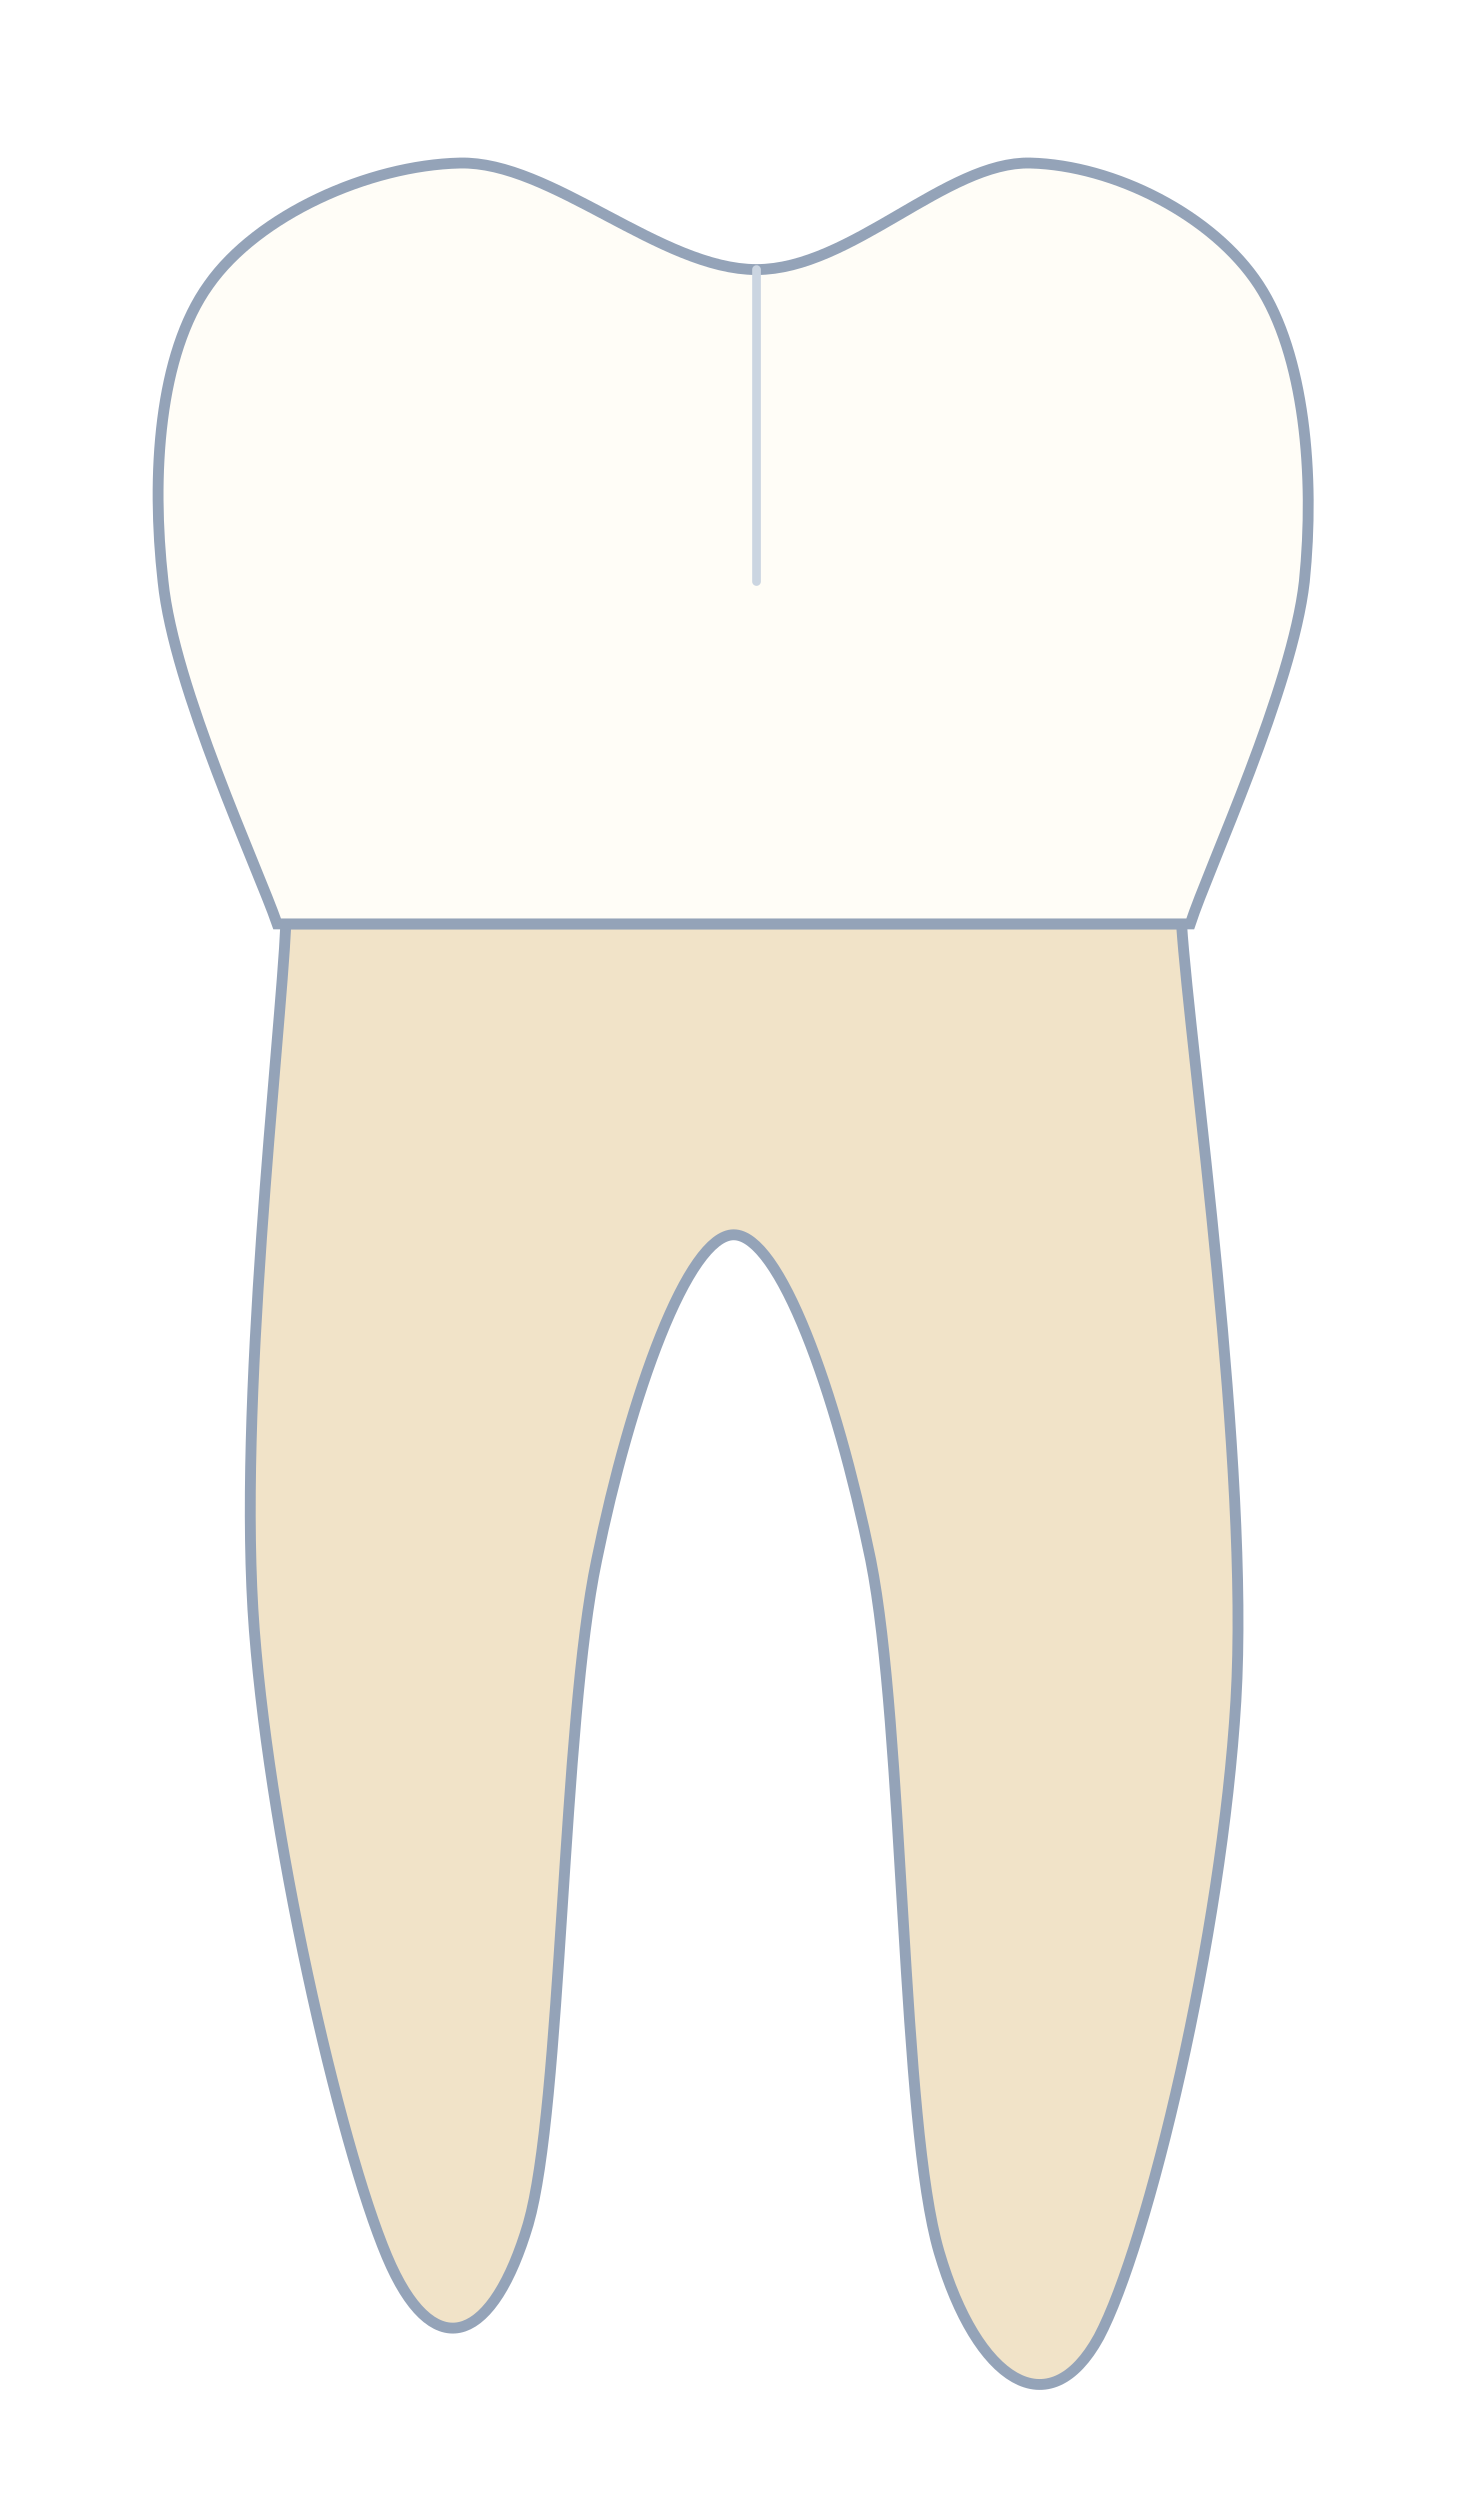
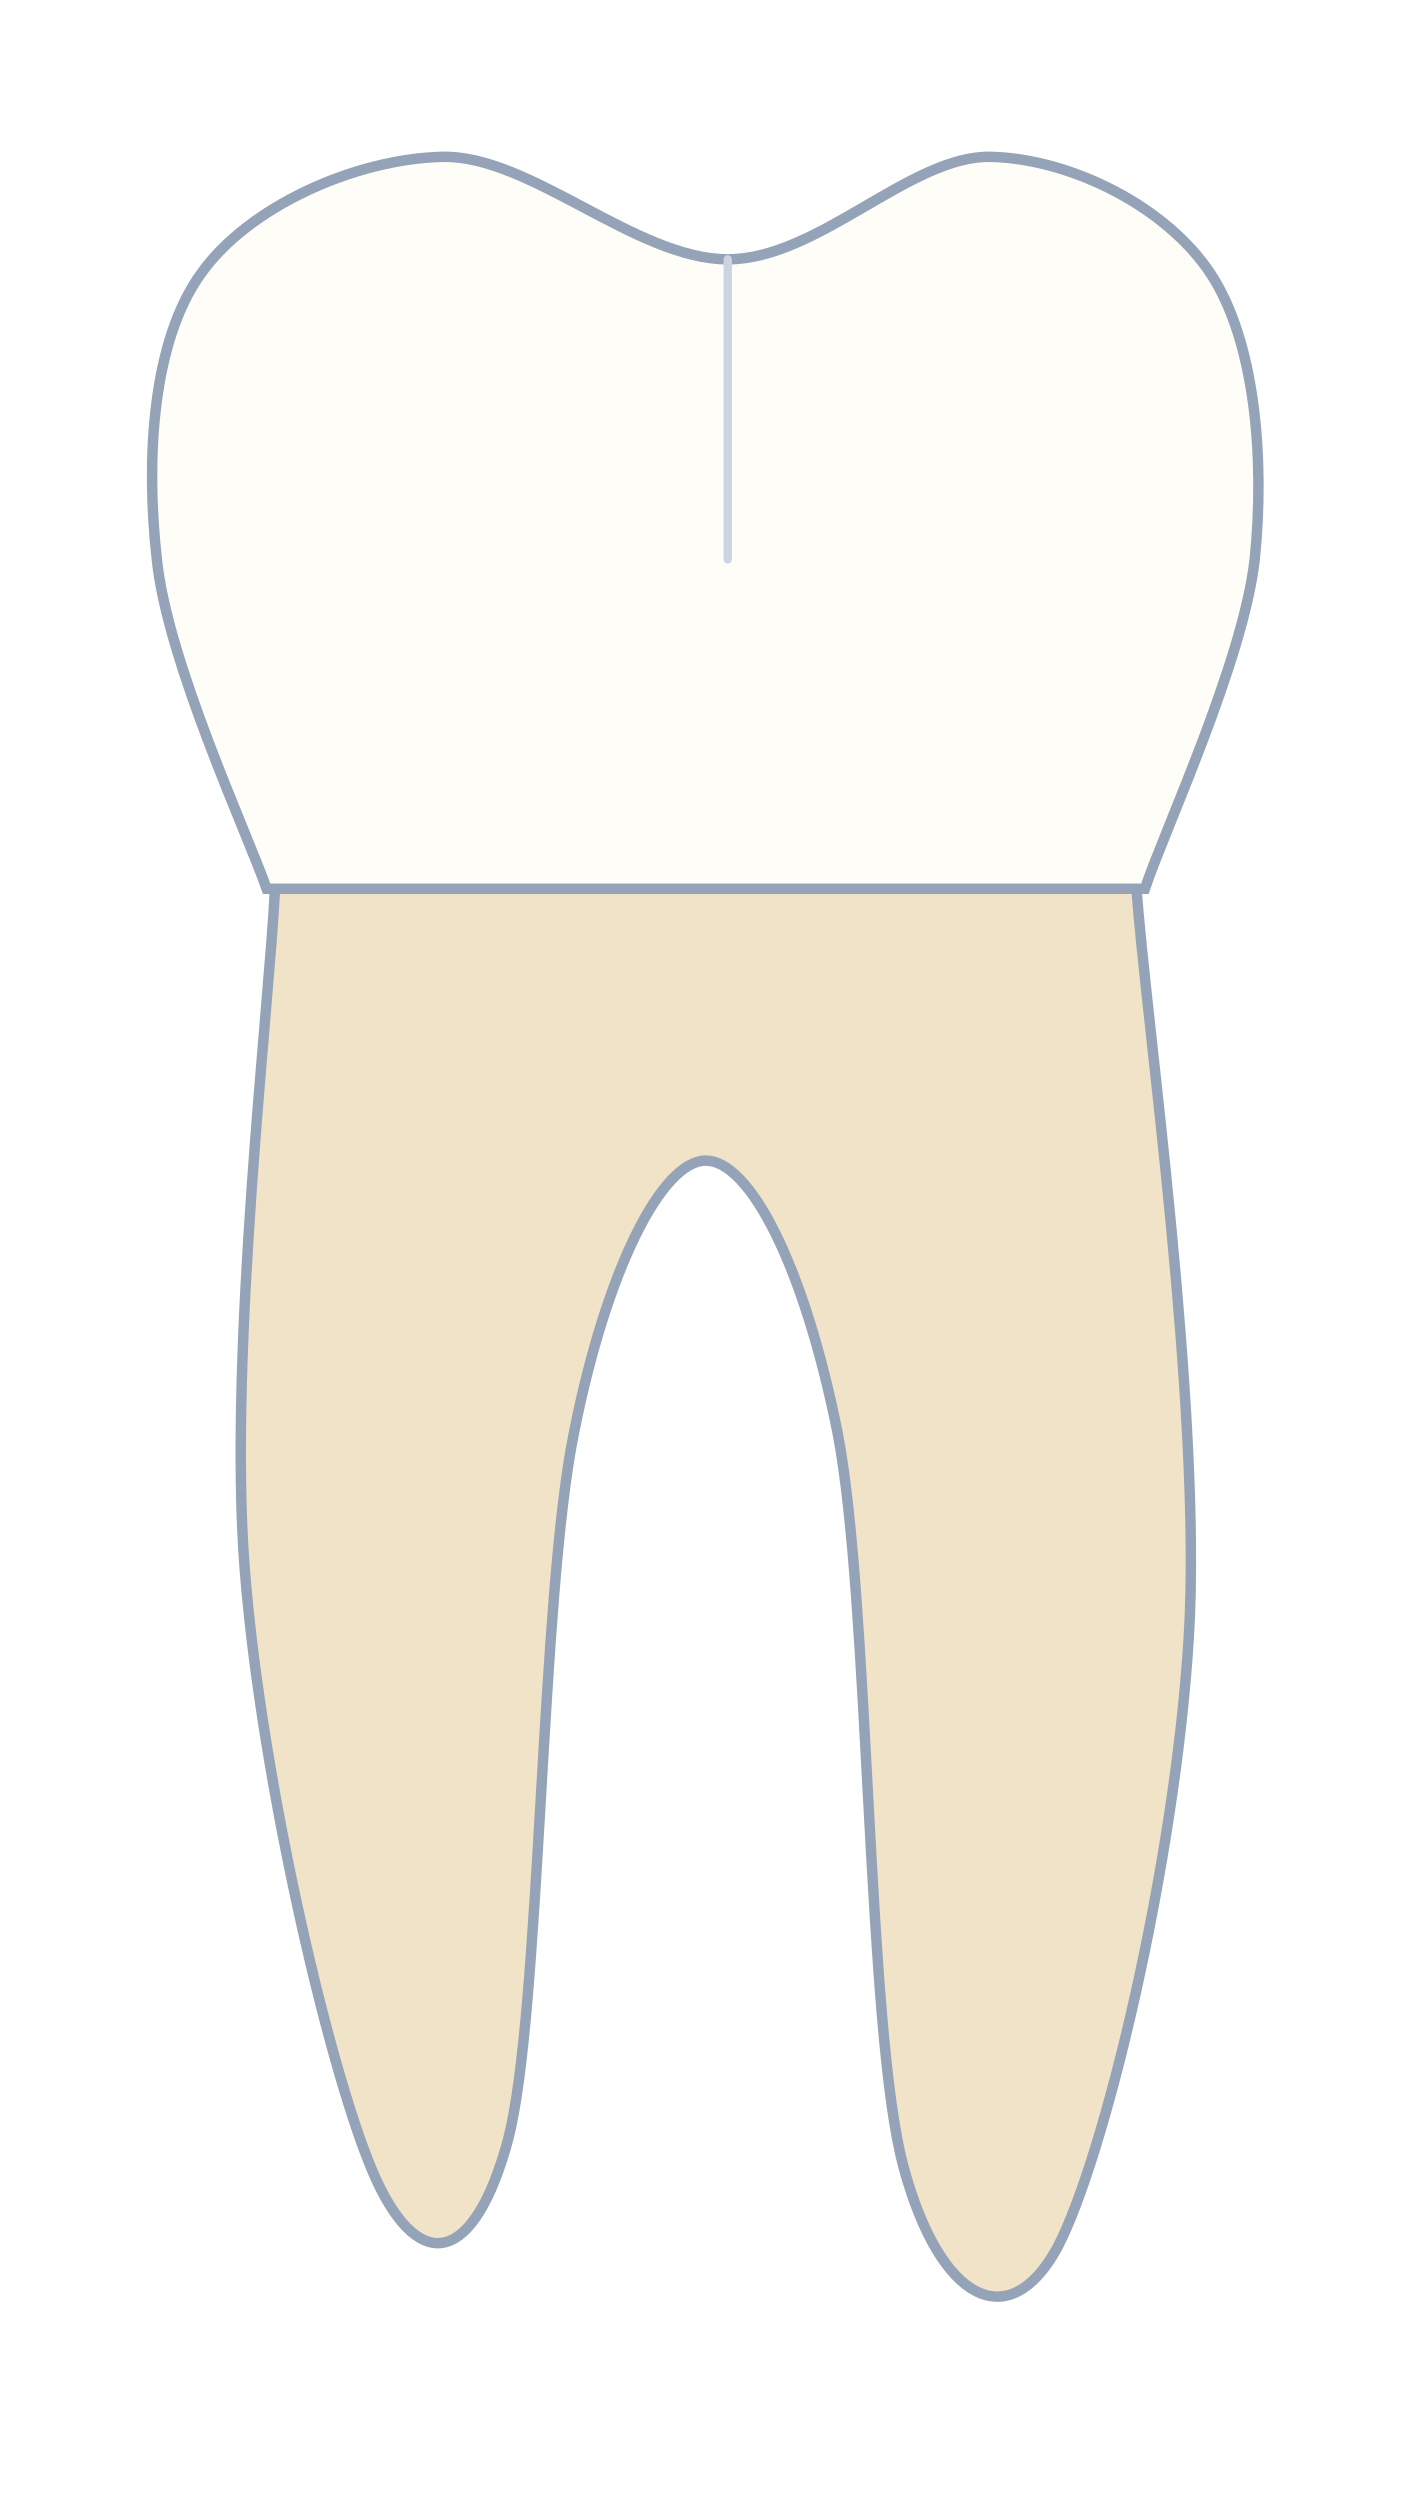
- <svg xmlns="http://www.w3.org/2000/svg" viewBox="0 0 162 276" width="162" height="276">
+ <svg xmlns="http://www.w3.org/2000/svg" viewBox="0 0 162 286.92" width="162" height="286.92">
  <g id="tooth-47" data-fdi="47">
    <g transform="matrix(-12 0 0 -12 81 102)">
-       <path d="M -4.12 0 C -4.2 -1.19 -4.75 -4.98 -4.62 -7.15 C -4.49 -9.32 -3.81 -12.15 -3.36 -13 C -2.9 -13.84 -2.24 -13.41 -1.89 -12.22 C -1.54 -11.03 -1.57 -7.41 -1.26 -5.85 C -0.94 -4.29 -0.42 -2.86 0 -2.86 C 0.42 -2.86 0.95 -4.33 1.26 -5.85 C 1.58 -7.37 1.58 -10.88 1.89 -11.96 C 2.21 -13.04 2.73 -13.26 3.15 -12.35 C 3.57 -11.44 4.25 -8.56 4.41 -6.5 C 4.57 -4.44 4.17 -1.08 4.12 0 Z" fill="#f1e3c8" stroke="#94a3b8" stroke-width="1.2" vector-effect="non-scaling-stroke" />
+       <path d="M -4.12 0 C -4.2 -1.19 -4.75 -4.98 -4.62 -7.15 C -4.49 -9.32 -3.81 -12.15 -3.36 -13 C -2.9 -13.84 -2.24 -13.52 -1.89 -12.22 C -1.54 -10.92 -1.57 -6.8 -1.26 -5.2 C -0.94 -3.6 -0.42 -2.6 0 -2.6 C 0.42 -2.6 0.95 -3.64 1.26 -5.2 C 1.58 -6.76 1.58 -10.77 1.89 -11.96 C 2.21 -13.15 2.73 -13.26 3.15 -12.35 C 3.57 -11.44 4.25 -8.56 4.41 -6.5 C 4.57 -4.44 4.17 -1.08 4.12 0 Z" fill="#f1e3c8" stroke="#94a3b8" stroke-width="1.2" vector-effect="non-scaling-stroke" />
      <path d="M -4.2 0 C -4.37 0.52 -5.14 2.17 -5.25 3.15 C -5.35 4.13 -5.25 5.24 -4.83 5.88 C -4.41 6.52 -3.5 6.98 -2.73 7 C -1.96 7.02 -1.08 6.02 -0.21 6.02 C 0.67 6.02 1.68 7.02 2.52 7 C 3.36 6.98 4.38 6.52 4.83 5.88 C 5.29 5.24 5.36 4.13 5.25 3.15 C 5.15 2.17 4.38 0.52 4.2 0 Z" fill="#fffdf7" stroke="#94a3b8" stroke-width="1.2" vector-effect="non-scaling-stroke" />
      <path d="M -0.21 6.02 C -0.21 5.54 -0.21 3.63 -0.21 3.15" fill="none" stroke="#cbd5e1" stroke-width="0.96" stroke-linecap="round" vector-effect="non-scaling-stroke" />
    </g>
  </g>
</svg>
